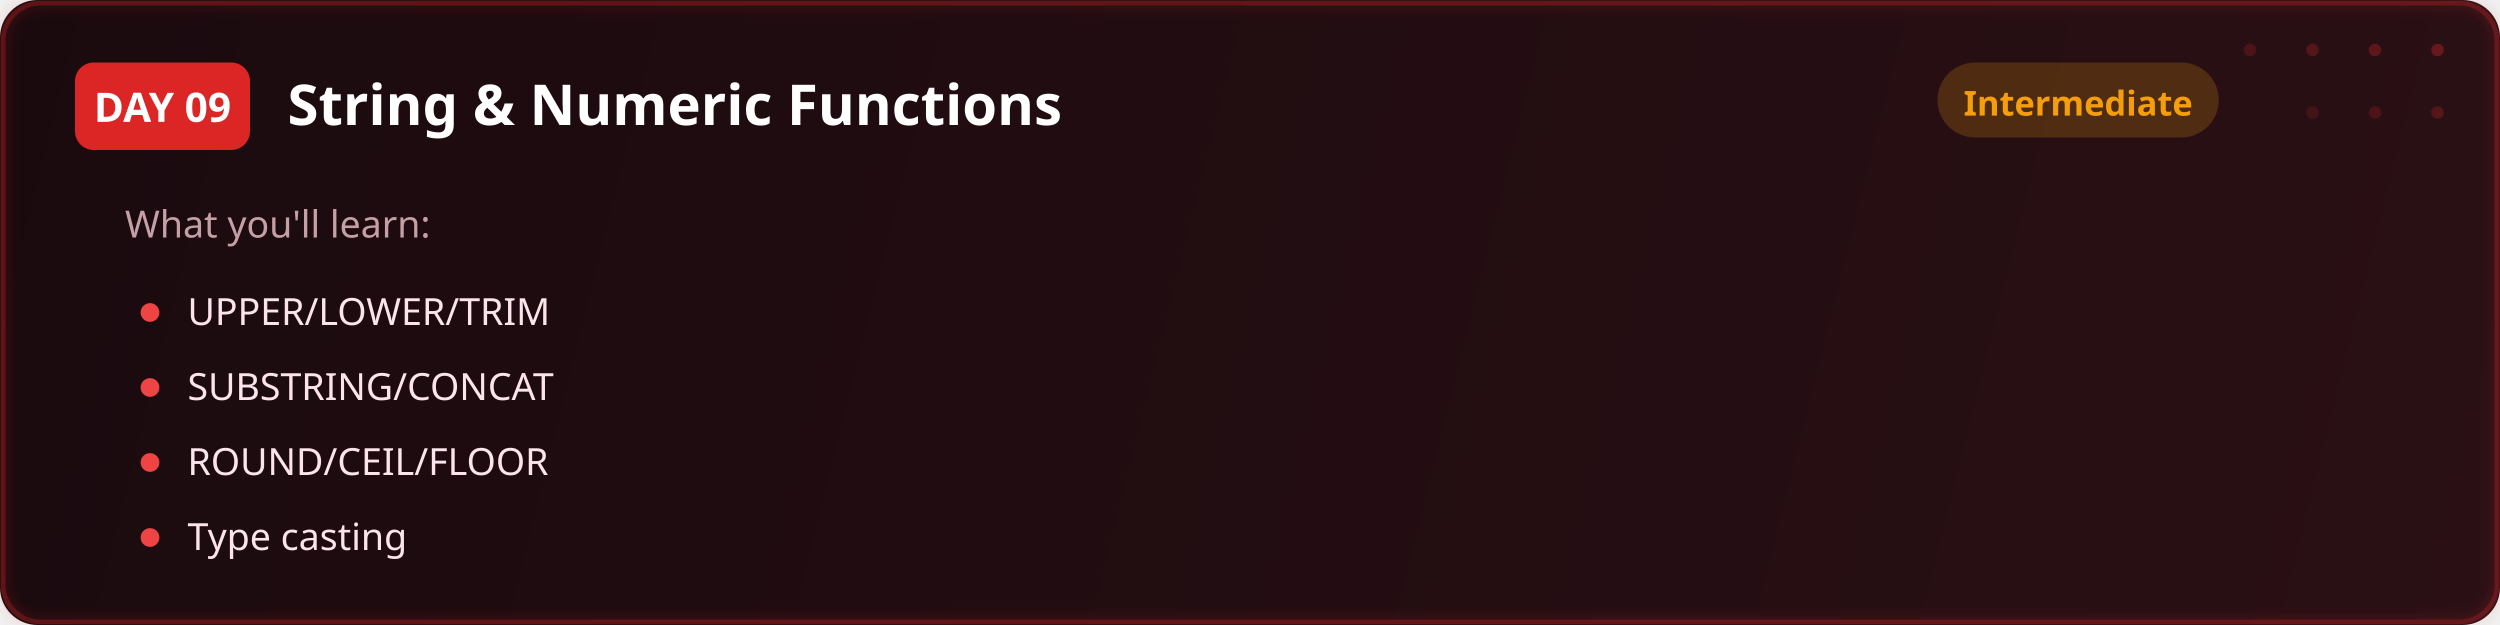
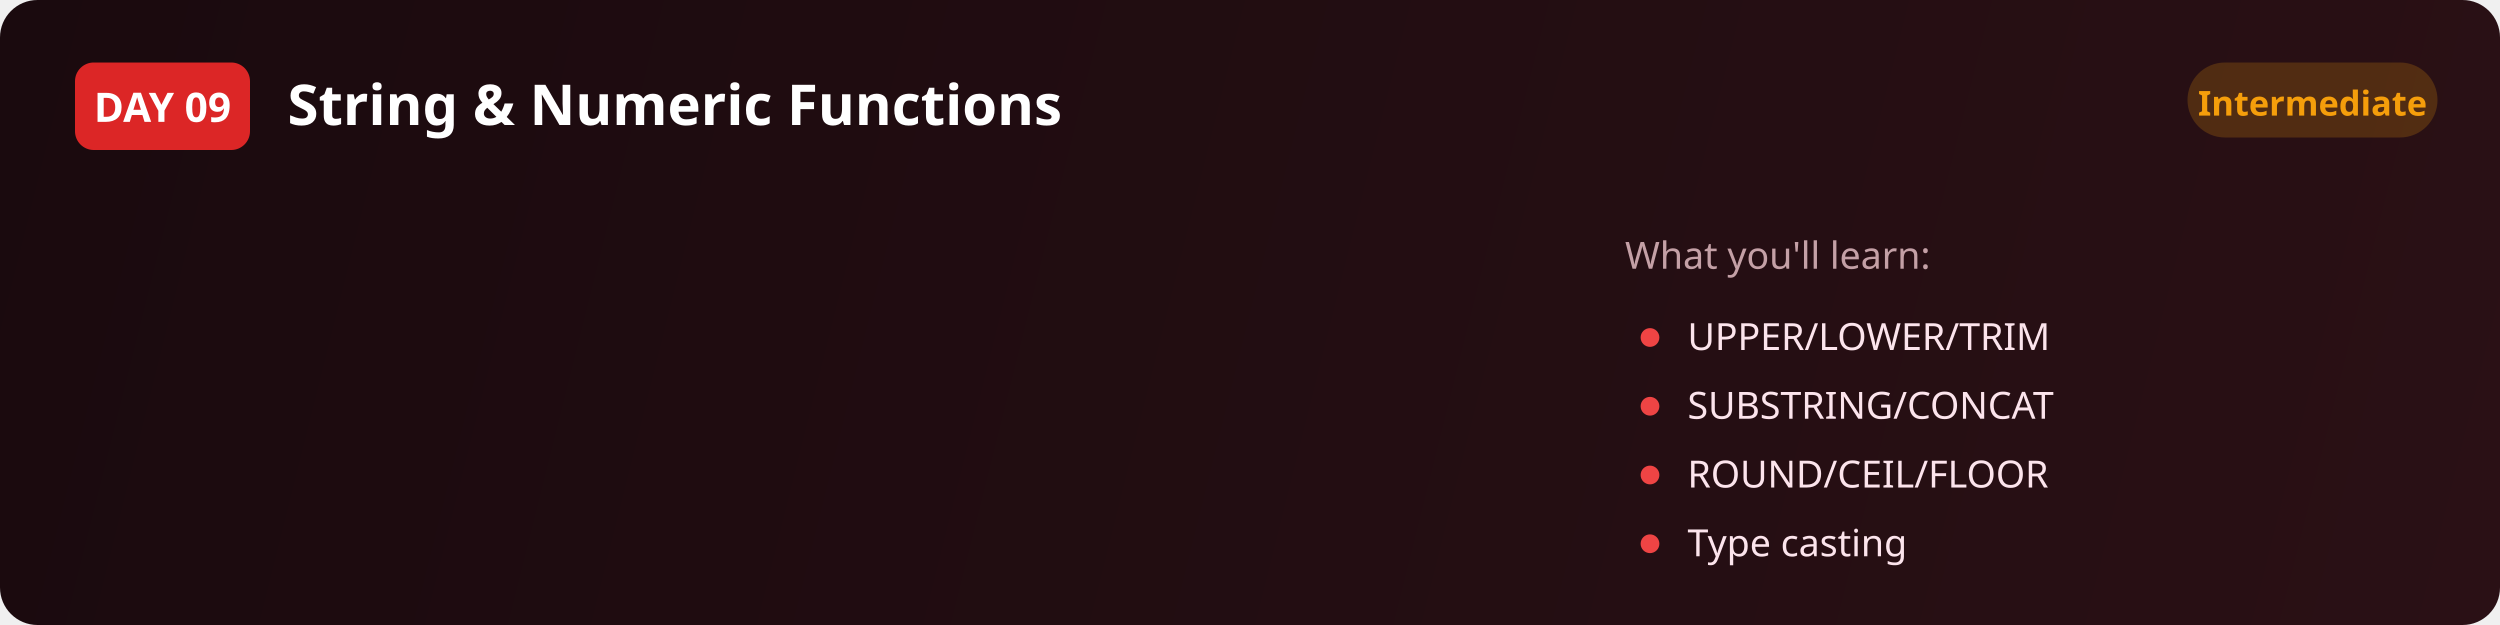
<svg xmlns="http://www.w3.org/2000/svg" viewBox="0 0 800 200" fill="none">
  <defs>
    <linearGradient id="bg" x1="0" y1="0" x2="800" y2="200" gradientUnits="userSpaceOnUse">
      <stop offset="0%" stop-color="#1a0a0e" />
      <stop offset="100%" stop-color="#2a1015" />
    </linearGradient>
-     <filter id="glow">
-       <feGaussianBlur stdDeviation="2" result="blur" />
-       <feMerge>
-         <feMergeNode in="blur" />
-         <feMergeNode in="SourceGraphic" />
-       </feMerge>
-     </filter>
  </defs>
  <rect width="800" height="200" rx="12" fill="url(#bg)" />
-   <rect x="1" y="1" width="798" height="198" rx="12" fill="none" stroke="#dc2626" stroke-width="1.5" opacity="0.35" filter="url(#glow)" />
-   <circle cx="720" cy="16" r="2" fill="#dc2626" opacity="0.2" />
-   <circle cx="740" cy="16" r="2" fill="#dc2626" opacity="0.25" />
-   <circle cx="760" cy="16" r="2" fill="#dc2626" opacity="0.3" />
-   <circle cx="780" cy="16" r="2" fill="#dc2626" opacity="0.35" />
-   <circle cx="740" cy="36" r="2" fill="#dc2626" opacity="0.15" />
-   <circle cx="760" cy="36" r="2" fill="#dc2626" opacity="0.2" />
-   <circle cx="780" cy="36" r="2" fill="#dc2626" opacity="0.25" />
  <rect x="24" y="20" width="56" height="28" rx="6" fill="#dc2626" />
  <text x="52" y="39" font-family="Segoe UI, system-ui, sans-serif" font-size="13" font-weight="700" fill="#ffffff" text-anchor="middle">DAY 09</text>
  <text x="92" y="40" font-family="Segoe UI, system-ui, sans-serif" font-size="18" font-weight="700" fill="#ffffff">String &amp; Numeric Functions</text>
-   <rect x="620" y="20" width="90" height="24" rx="12" fill="#f59e0b" opacity="0.2" />
-   <text x="665" y="37" font-family="Segoe UI, system-ui, sans-serif" font-size="11" font-weight="600" fill="#f59e0b" text-anchor="middle">Intermediate</text>
-   <text x="40" y="76" font-family="Segoe UI, system-ui, sans-serif" font-size="12" fill="#c4a0a6">What you'll learn:</text>
-   <circle cx="48" cy="100" r="3" fill="#ef4444" />
-   <text x="60" y="104" font-family="Segoe UI, system-ui, sans-serif" font-size="12" fill="#fce4ec">UPPER/LOWER/TRIM</text>
-   <circle cx="48" cy="124" r="3" fill="#ef4444" />
-   <text x="60" y="128" font-family="Segoe UI, system-ui, sans-serif" font-size="12" fill="#fce4ec">SUBSTRING/CONCAT</text>
-   <circle cx="48" cy="148" r="3" fill="#ef4444" />
-   <text x="60" y="152" font-family="Segoe UI, system-ui, sans-serif" font-size="12" fill="#fce4ec">ROUND/CEIL/FLOOR</text>
-   <circle cx="48" cy="172" r="3" fill="#ef4444" />
-   <text x="60" y="176" font-family="Segoe UI, system-ui, sans-serif" font-size="12" fill="#fce4ec">Type casting</text>
+   <text x="520" y="86" font-family="Segoe UI, system-ui, sans-serif" font-size="12" fill="#c4a0a6">What you'll learn:</text>
+   <circle cx="528" cy="108" r="3" fill="#ef4444" />
+   <text x="540" y="112" font-family="Segoe UI, system-ui, sans-serif" font-size="12" fill="#fce4ec">UPPER/LOWER/TRIM</text>
+   <circle cx="528" cy="130" r="3" fill="#ef4444" />
+   <text x="540" y="134" font-family="Segoe UI, system-ui, sans-serif" font-size="12" fill="#fce4ec">SUBSTRING/CONCAT</text>
+   <circle cx="528" cy="152" r="3" fill="#ef4444" />
+   <text x="540" y="156" font-family="Segoe UI, system-ui, sans-serif" font-size="12" fill="#fce4ec">ROUND/CEIL/FLOOR</text>
+   <circle cx="528" cy="174" r="3" fill="#ef4444" />
+   <text x="540" y="178" font-family="Segoe UI, system-ui, sans-serif" font-size="12" fill="#fce4ec">Type casting</text>
+   <rect x="700" y="20" width="80" height="24" rx="12" fill="#f59e0b" opacity="0.2" />
+   <text x="740" y="37" font-family="Segoe UI, system-ui, sans-serif" font-size="11" font-weight="600" fill="#f59e0b" text-anchor="middle">Intermediate</text>
</svg>
